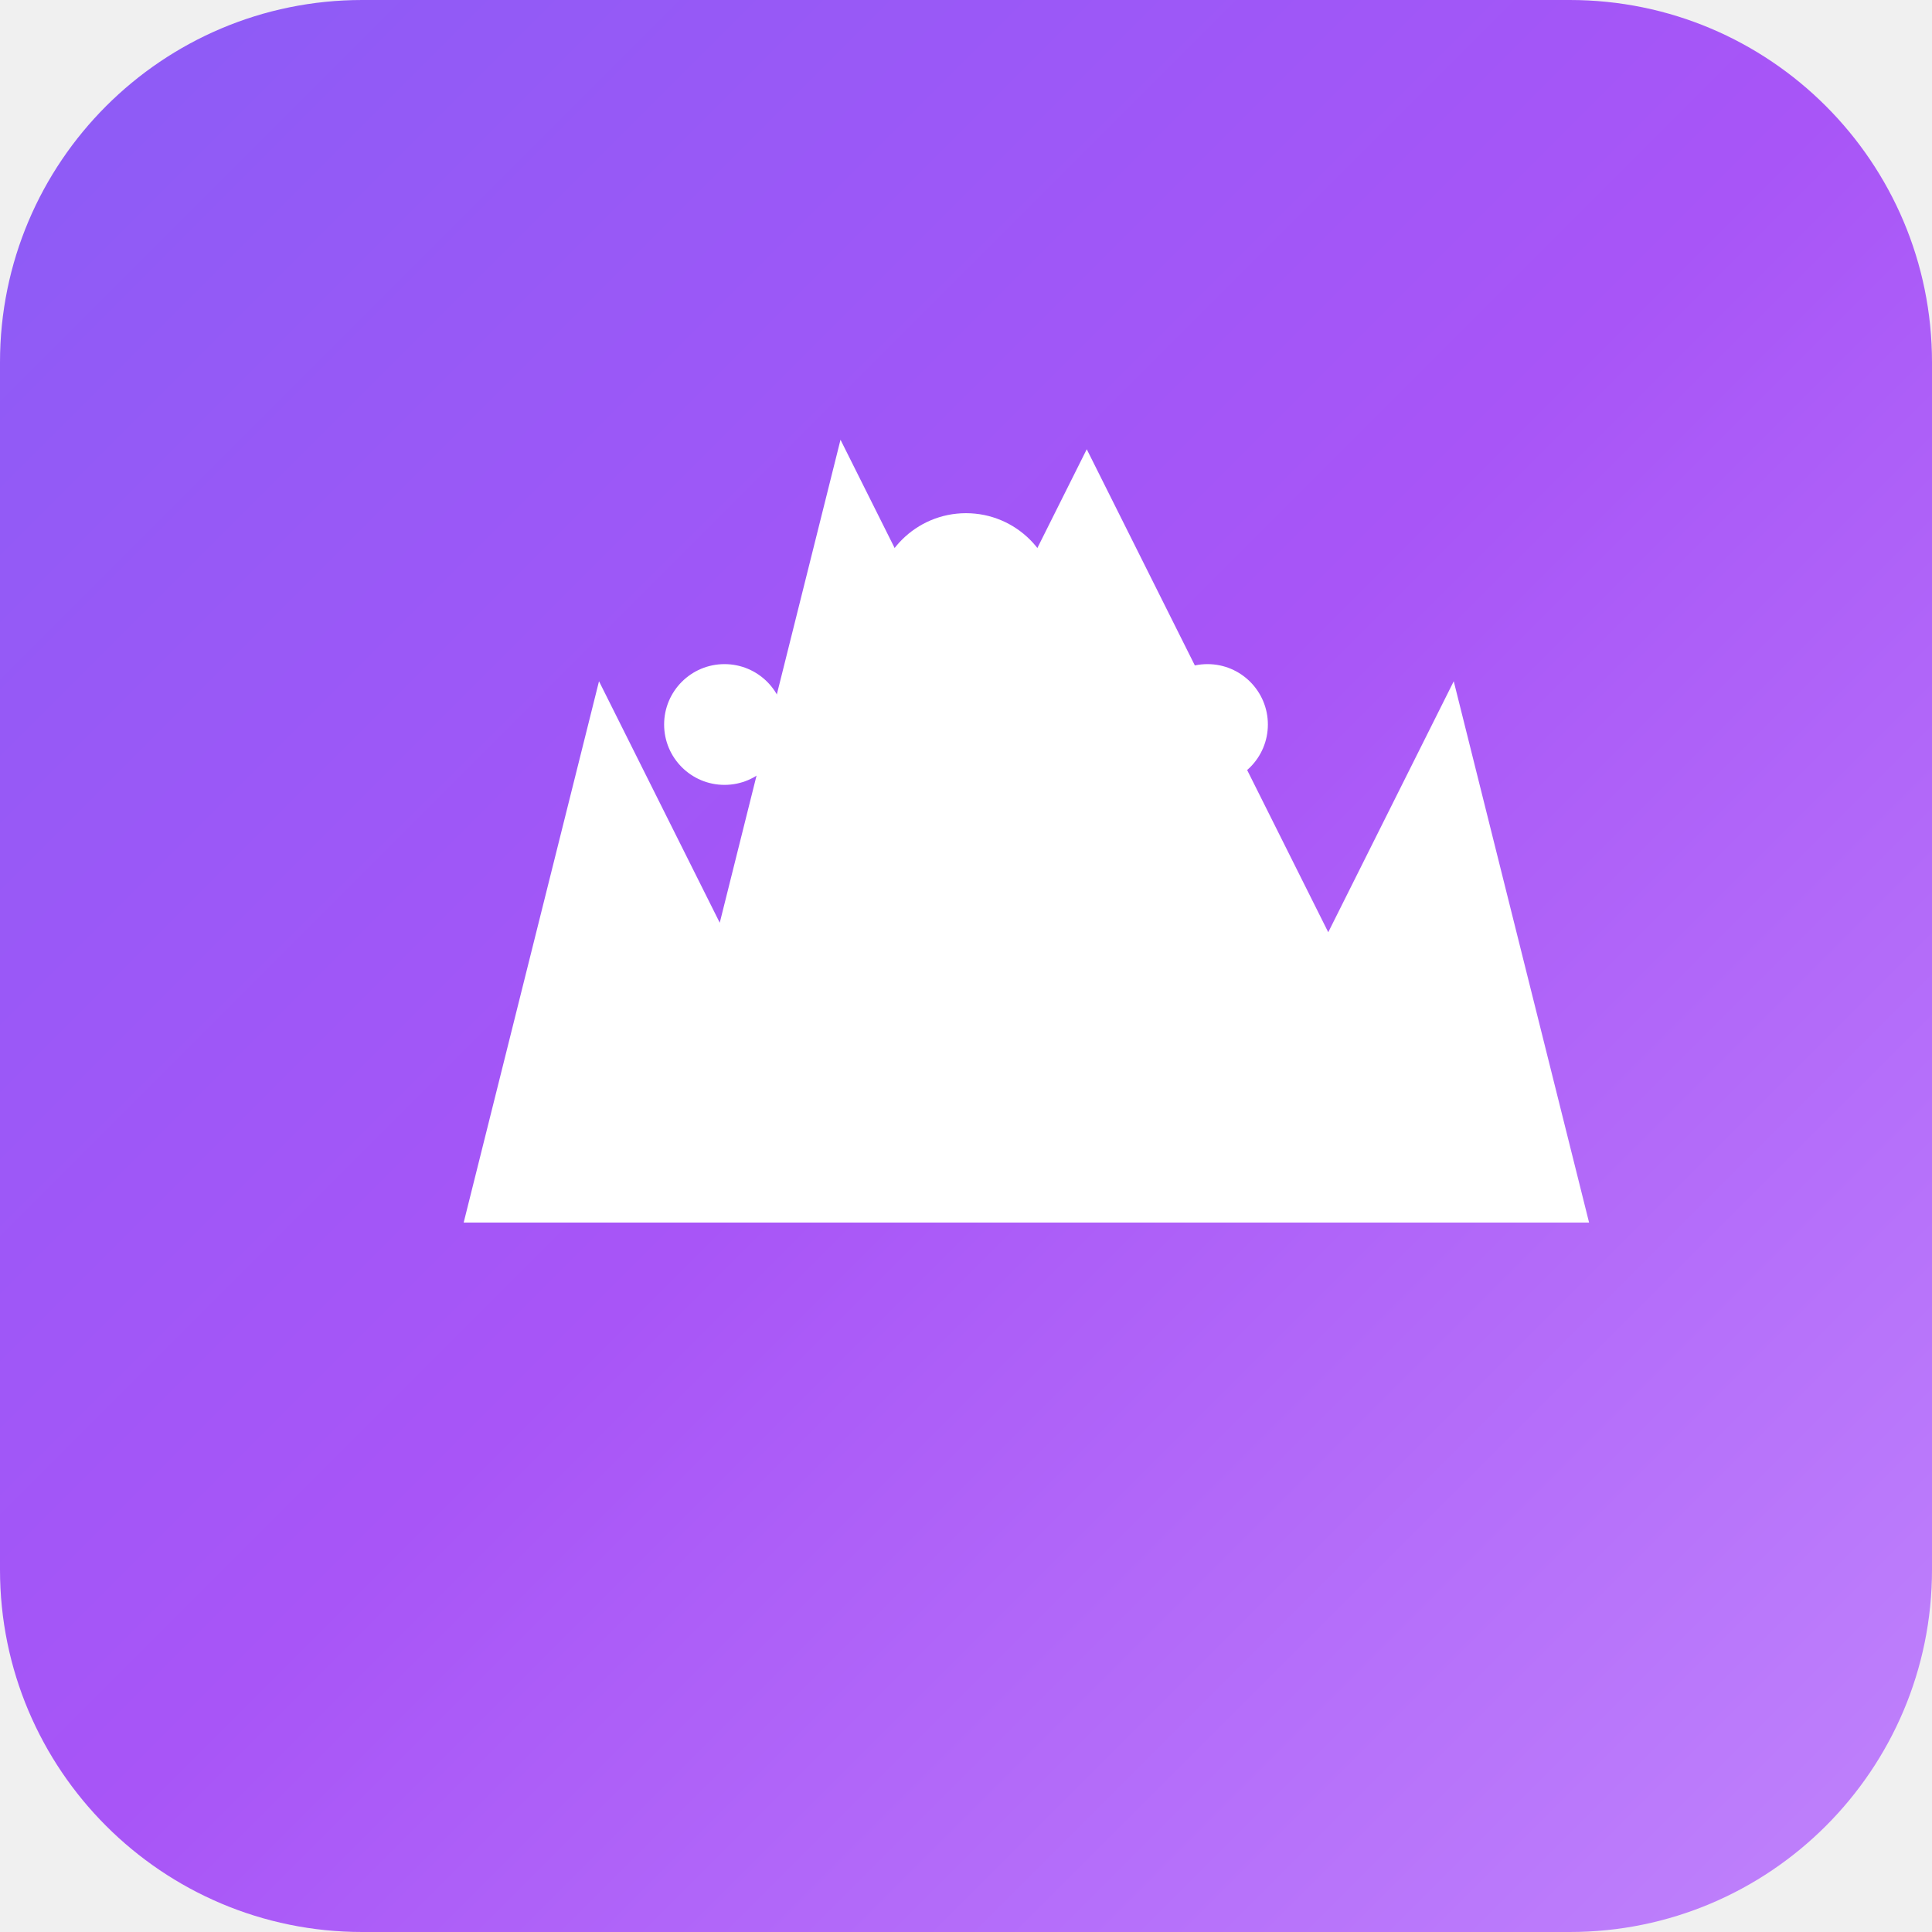
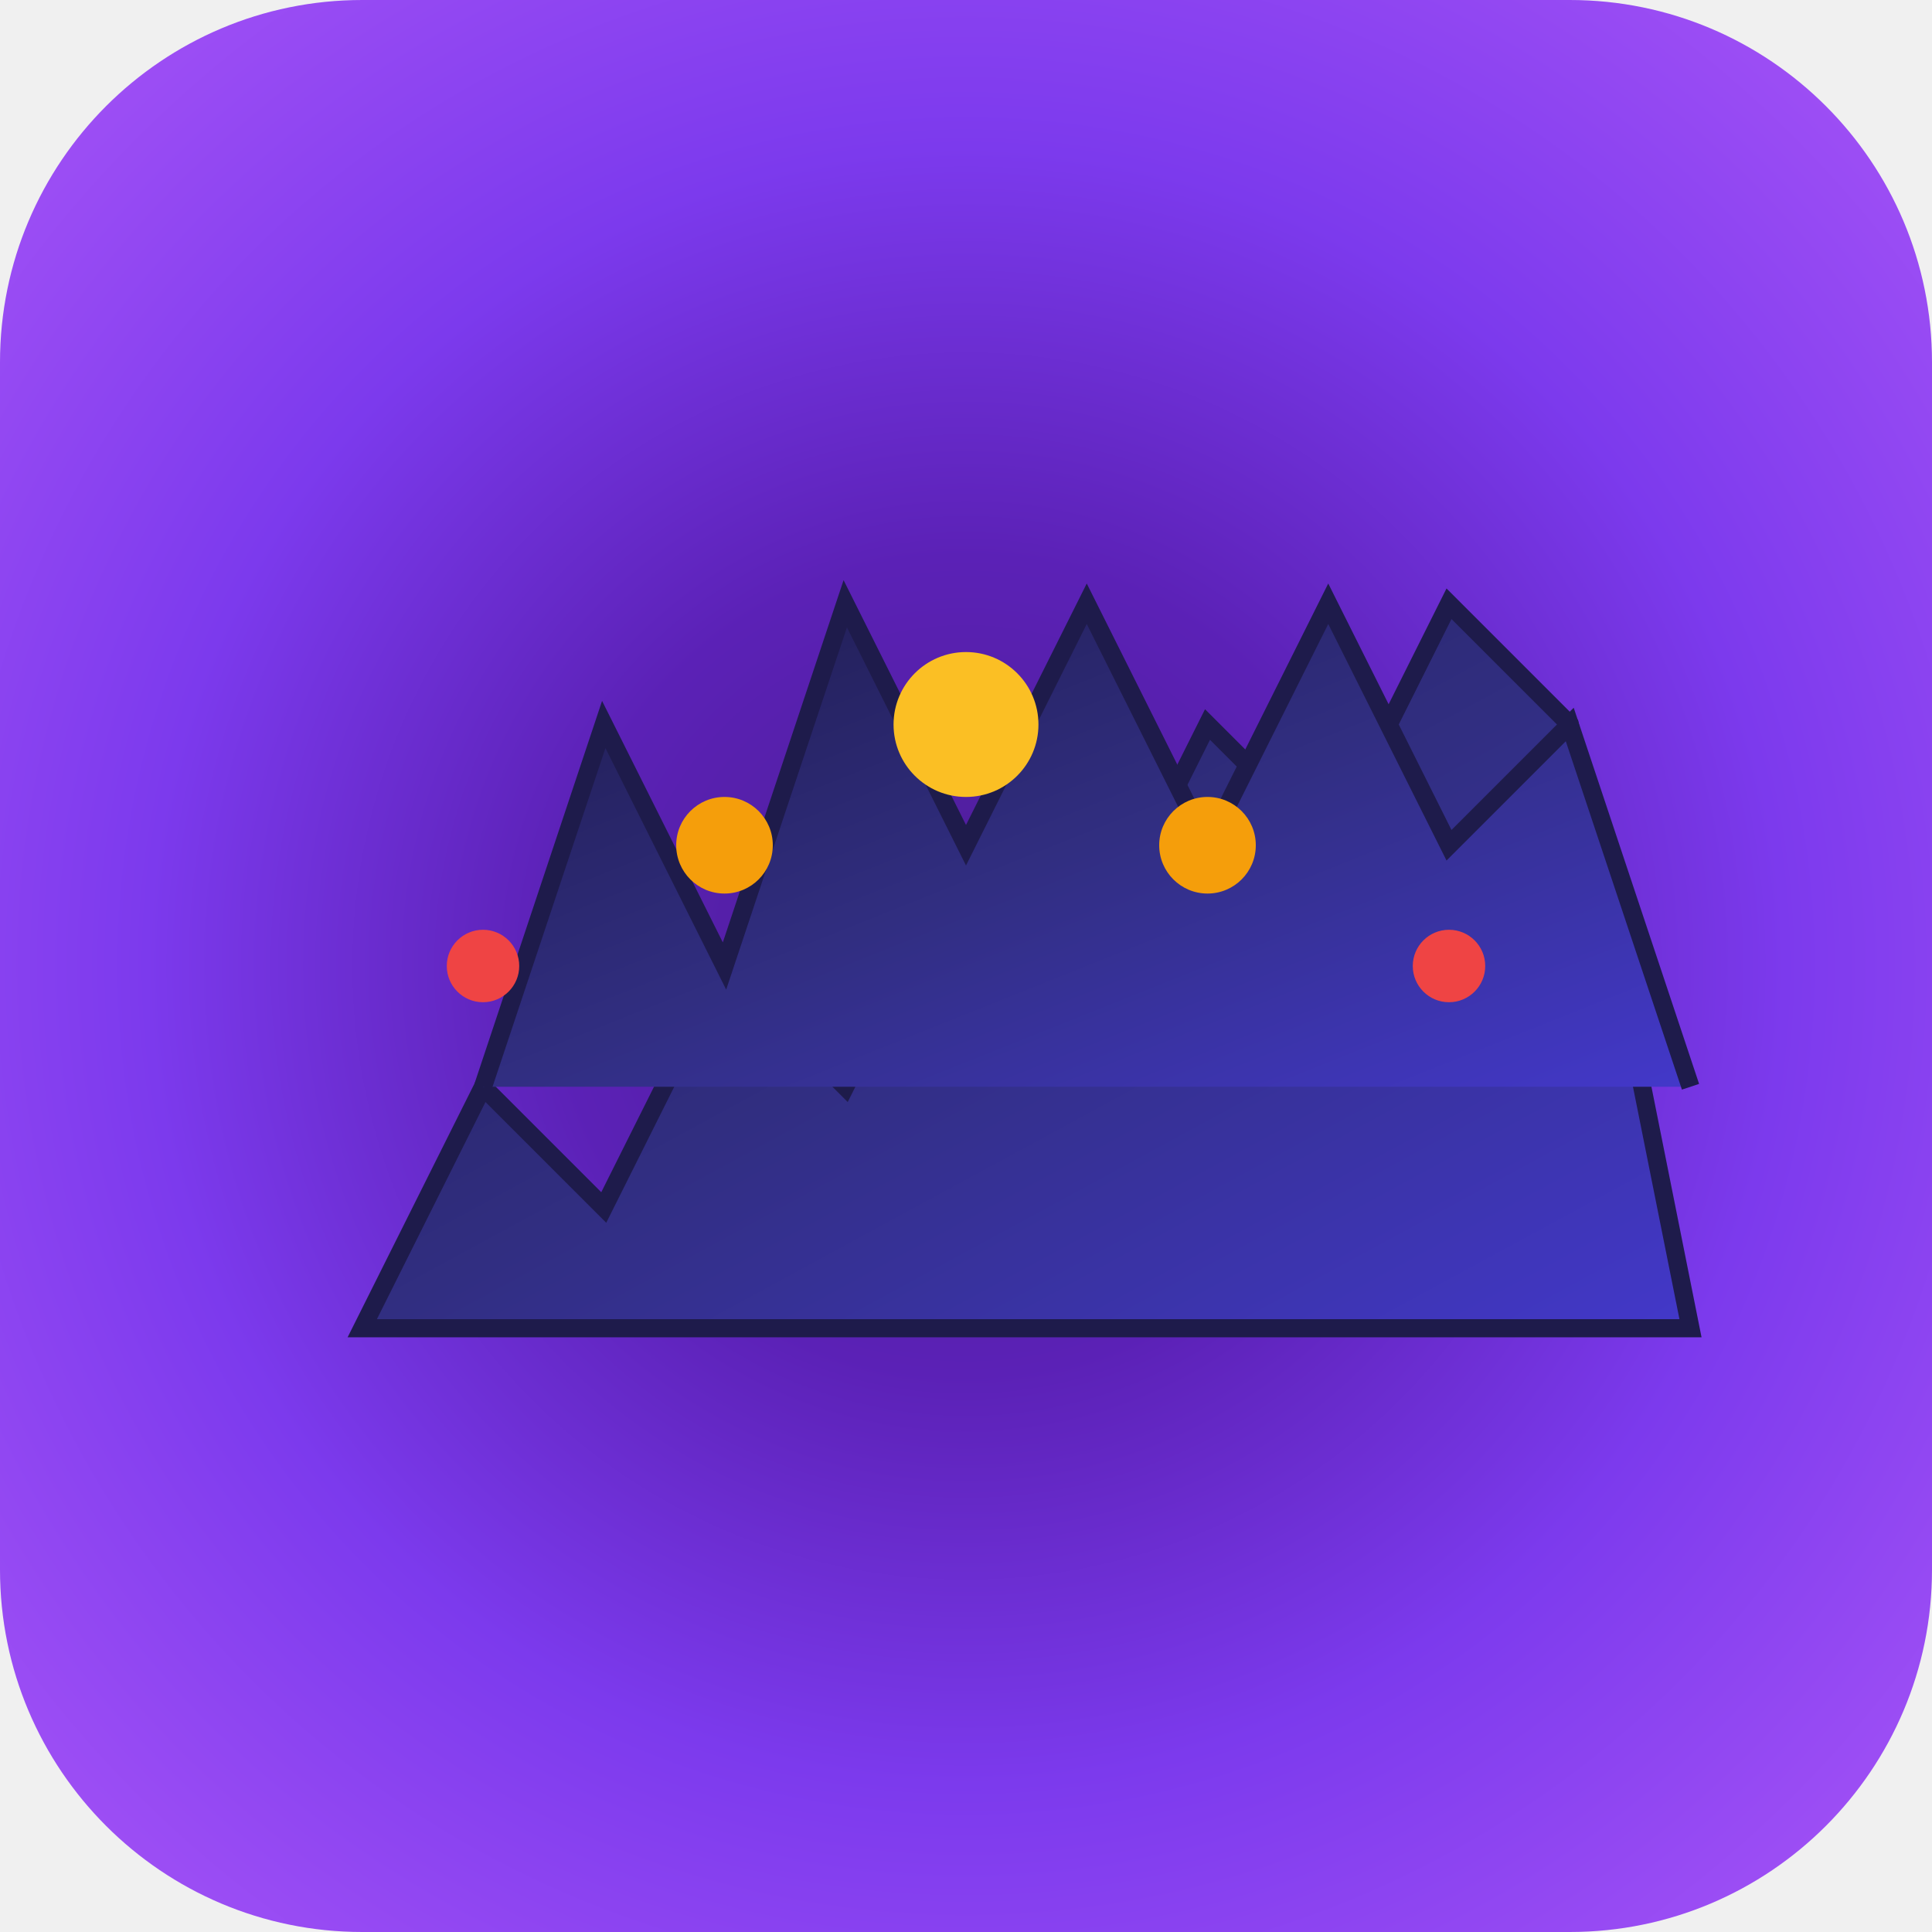
<svg xmlns="http://www.w3.org/2000/svg" width="32" height="32" viewBox="0 0 32 32" fill="none">
  <defs>
+     <radialGradient id="backgroundGradient" cx="50%" cy="50%" r="70%">
+       <stop offset="0%" style="stop-color:#4C1D95;stop-opacity:1" />
+       <stop offset="30%" style="stop-color:#5B21B6;stop-opacity:1" />
+       <stop offset="60%" style="stop-color:#7C3AED;stop-opacity:1" />
+       <stop offset="100%" style="stop-color:#A855F7;stop-opacity:1" />
+     </radialGradient>
    <linearGradient id="crownGradient" x1="0%" y1="0%" x2="100%" y2="100%">
-       <stop offset="0%" style="stop-color:#8B5CF6;stop-opacity:1" />
-       <stop offset="50%" style="stop-color:#A855F7;stop-opacity:1" />
-       <stop offset="100%" style="stop-color:#C084FC;stop-opacity:1" />
+       <stop offset="0%" style="stop-color:#1E1B4B;stop-opacity:1" />
+       <stop offset="50%" style="stop-color:#312E81;stop-opacity:1" />
+       <stop offset="100%" style="stop-color:#4338CA;stop-opacity:1" />
    </linearGradient>
  </defs>
-   <rect width="32" height="32" rx="6" fill="url(#crownGradient)" />
-   <path d="M8 20 L10 12 L12 16 L14 8 L16 12 L18 8 L20 12 L22 16 L24 12 L26 20 L8 20 Z" fill="white" stroke="white" stroke-width="0.5" />
-   <circle cx="16" cy="10" r="1.5" fill="white" />
-   <circle cx="12" cy="12" r="1" fill="white" />
-   <circle cx="20" cy="12" r="1" fill="white" />
+   <rect width="32" height="32" rx="6" fill="url(#backgroundGradient)" />
+   <path d="M6 22 L8 18 L10 20 L12 16 L14 18 L16 14 L18 16 L20 12 L22 14 L24 10 L26 12 L28 22 L6 22 Z" fill="url(#crownGradient)" stroke="#1E1B4B" stroke-width="0.3" />
+   <path d="M8 18 L10 12 L12 16 L14 10 L16 14 L18 10 L20 14 L22 10 L24 14 L26 12 L28 18" fill="url(#crownGradient)" stroke="#1E1B4B" stroke-width="0.3" />
+   <circle cx="16" cy="12" r="1.2" fill="#FBBF24" />
+   <circle cx="12" cy="14" r="0.8" fill="#F59E0B" />
+   <circle cx="20" cy="14" r="0.8" fill="#F59E0B" />
+   <circle cx="8" cy="16" r="0.6" fill="#EF4444" />
+   <circle cx="24" cy="16" r="0.6" fill="#EF4444" />
</svg>
